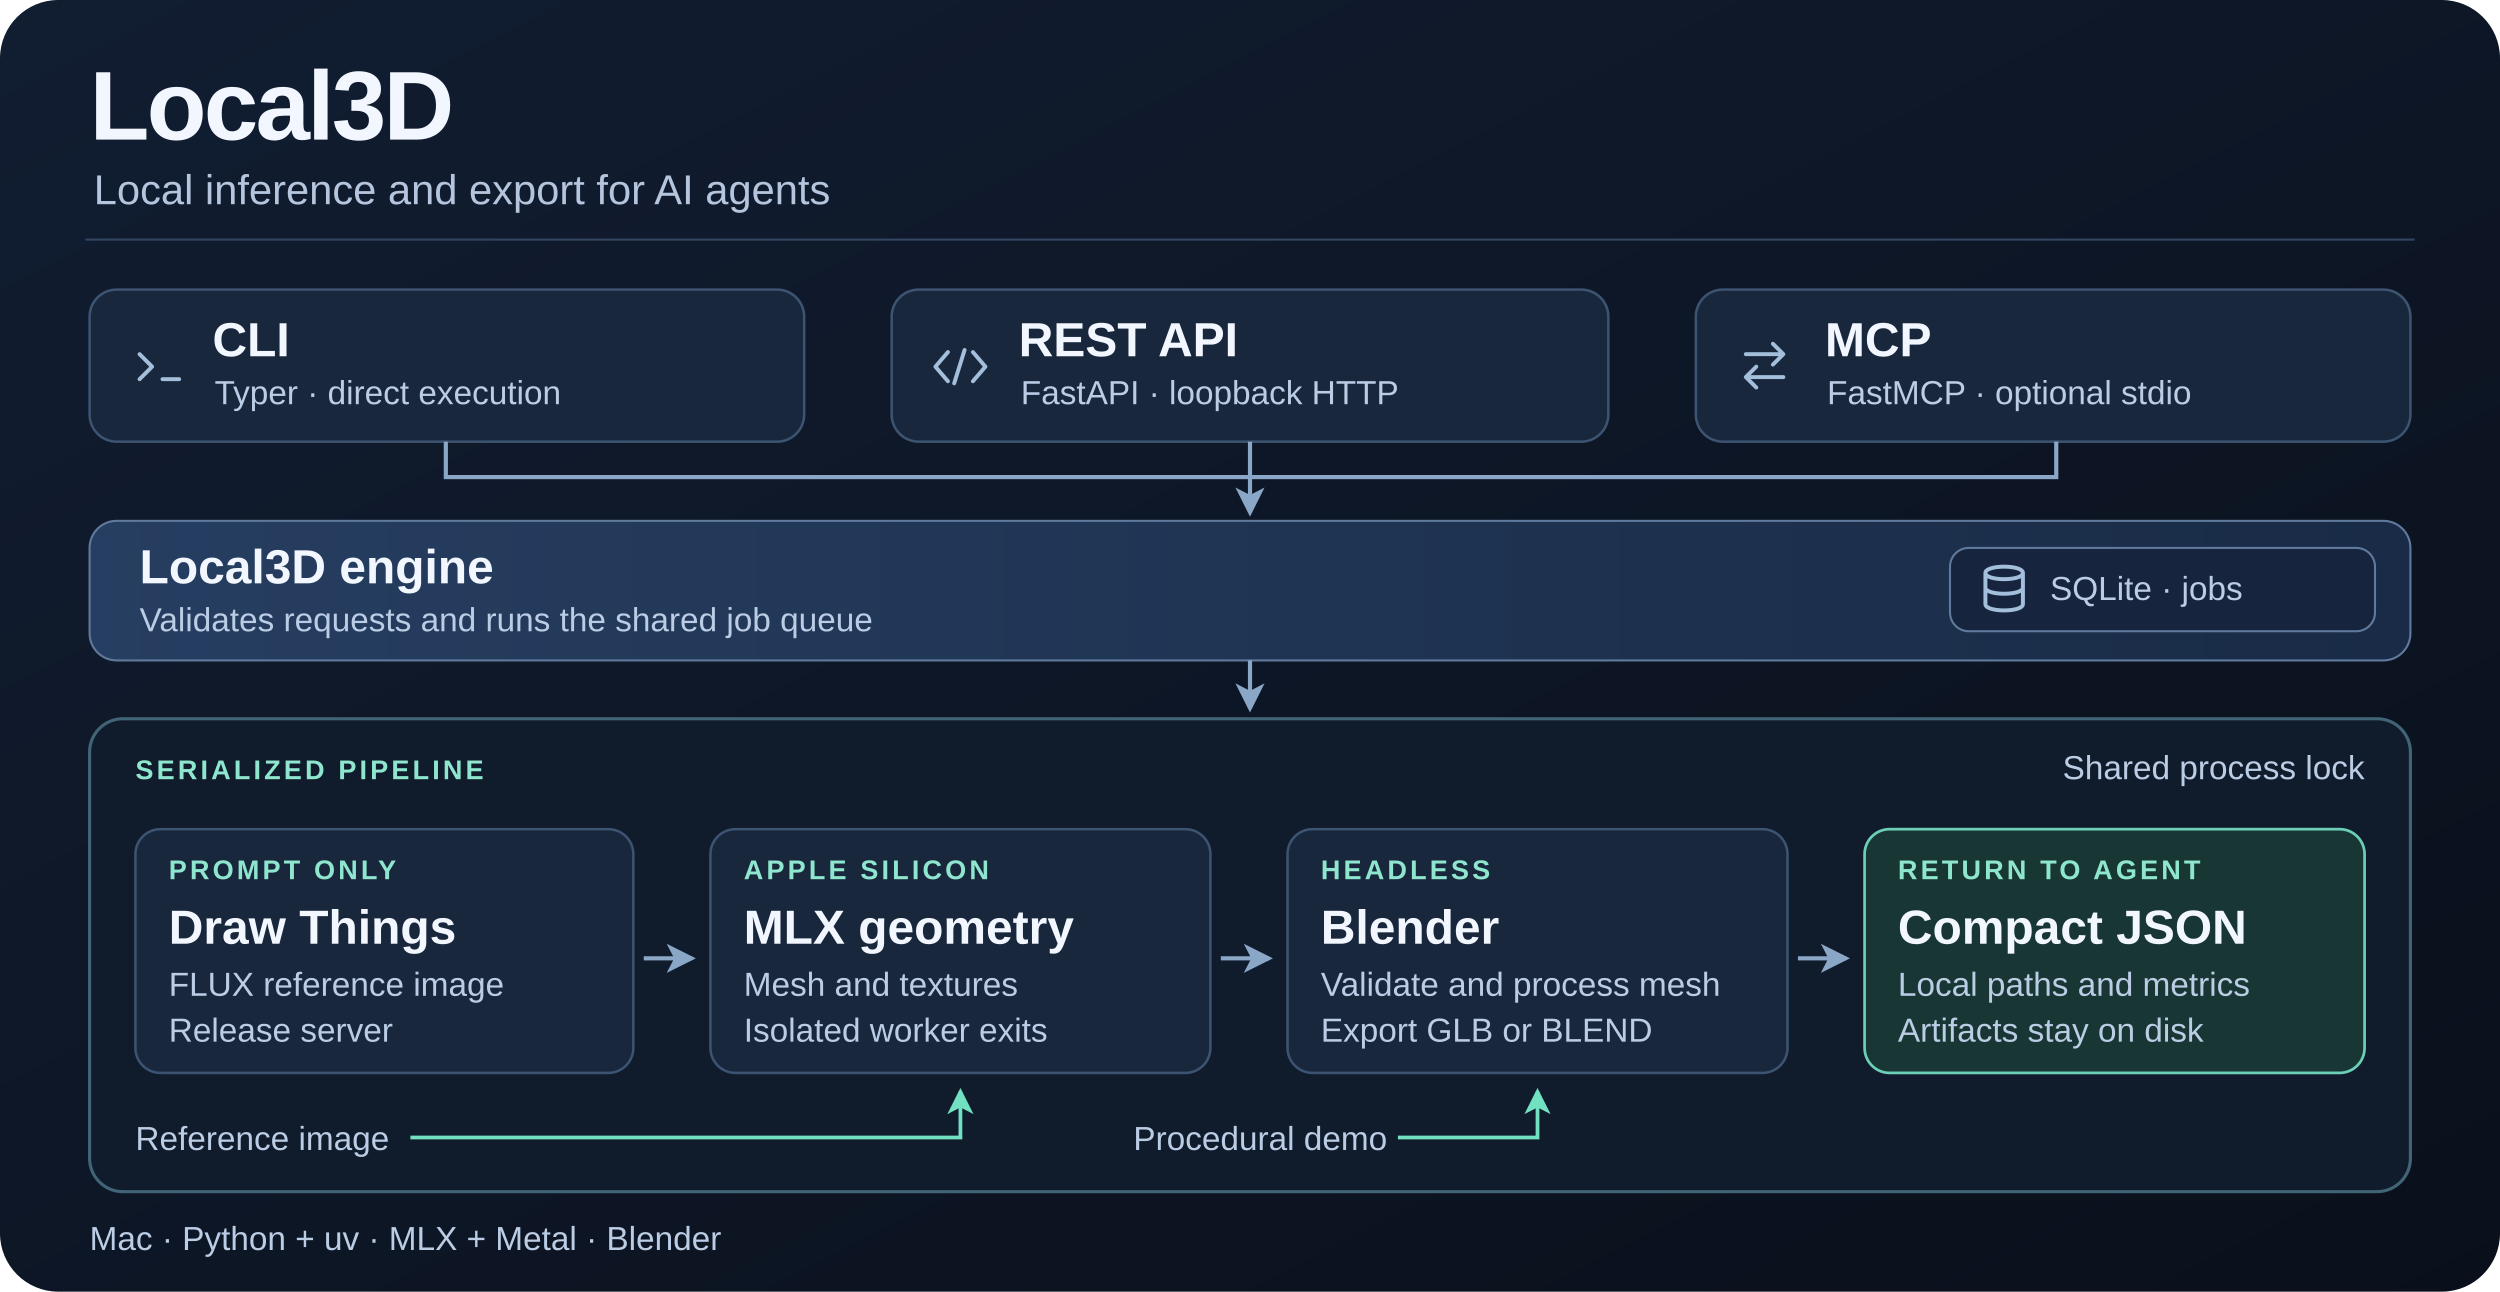
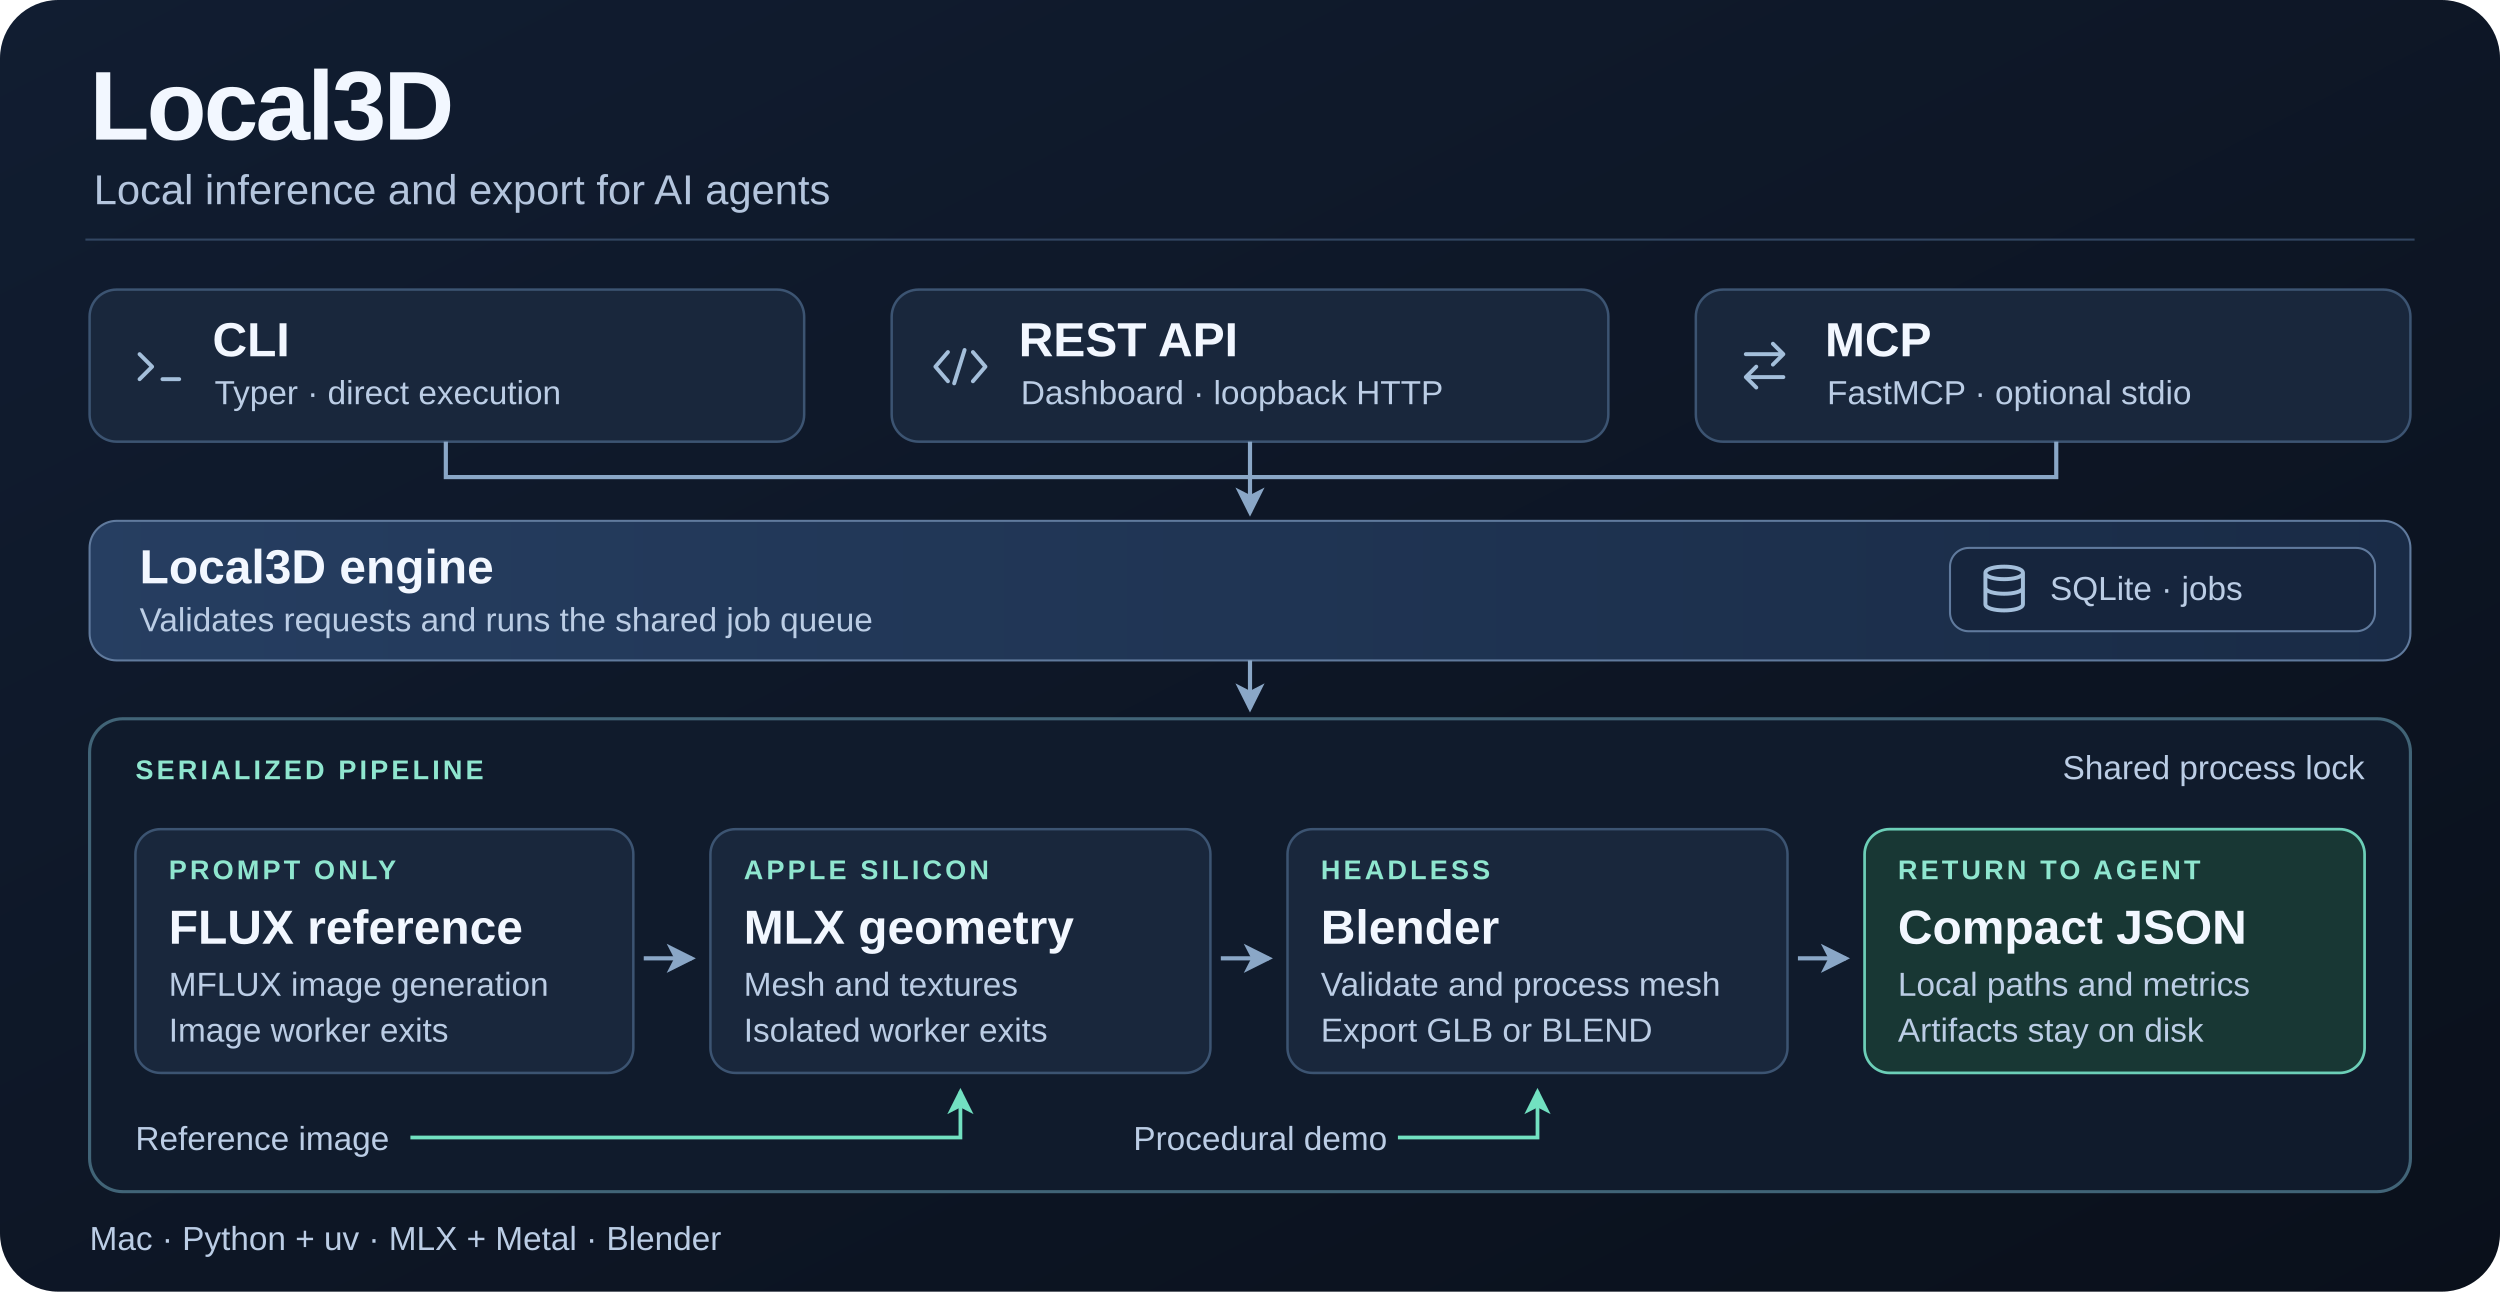
<svg xmlns="http://www.w3.org/2000/svg" viewBox="0 0 1200 620" width="1200" height="620" role="img" aria-labelledby="title desc">
  <defs>
    <linearGradient id="background" x2="1" y2="1" gradientUnits="objectBoundingBox">
      <stop stop-color="#111D31" />
      <stop offset="1" stop-color="#0A101B" />
    </linearGradient>
    <linearGradient id="engine" x2="1" y2="0" gradientUnits="objectBoundingBox">
      <stop stop-color="#263E61" />
      <stop offset="1" stop-color="#192B46" />
    </linearGradient>
    <marker id="arrow" markerWidth="7" markerHeight="7" refX="6" refY="3.5" orient="auto">
      <path d="M0 0 7 3.5 0 7 1.8 3.5Z" fill="#8AA7C7" />
    </marker>
    <marker id="mint-arrow" markerWidth="7" markerHeight="7" refX="6" refY="3.5" orient="auto">
      <path d="M0 0 7 3.5 0 7 1.8 3.5Z" fill="#72E1C1" />
    </marker>
    <style>
      text { font-family: -apple-system, BlinkMacSystemFont, "Segoe UI", Arial, sans-serif }
      .hero { font-weight: 700; font-size: 47px; fill: #F2F7FF; letter-spacing: -1.3px }
      .lede { font-size: 20px; fill: #B4C5DD }
      .head { font-weight: 650; font-size: 23px; fill: #F2F7FF }
      .copy { font-size: 16px; fill: #BBCDE5 }
      .label { font-weight: 700; font-size: 13px; fill: #8FE6CF; letter-spacing: 1.5px }
      .node { fill: #19273C; stroke: #3C5472; stroke-width: 1.2 }
      .line { fill: none; stroke: #8AA7C7; stroke-width: 2; marker-end: url(#arrow) }
      .merge { fill: none; stroke: #8AA7C7; stroke-width: 2 }
      .accent { fill: none; stroke: #72E1C1; stroke-width: 1.8 }
      .icon { fill: none; stroke: #A4BFDB; stroke-width: 1.9; stroke-linecap: round; stroke-linejoin: round }
    </style>
  </defs>
  <rect width="1200" height="620" rx="28" fill="url(#background)" />
  <path d="M41 115H1159" stroke="#324662" />
  <text class="hero" x="43" y="67">Local3D</text>
  <text class="lede" x="45" y="98">Local inference and export for AI agents</text>
  <g>
    <rect class="node" x="43" y="139" width="343" height="73" rx="13" />
    <path class="icon" d="M67 170l6 6-6 6m11 0h8" />
    <text class="head" x="102" y="171">CLI</text>
    <text class="copy" x="103" y="194">Typer · direct execution</text>
    <rect class="node" x="428" y="139" width="344" height="73" rx="13" />
    <path class="icon" d="m455 169-6 7 6 7m12-14 6 7-6 7m-4-15-5 16" />
    <text class="head" x="489" y="171">REST API</text>
-     <text class="copy" x="490" y="194">FastAPI · loopback HTTP</text>
+     <text class="copy" x="490" y="194">Dashboard · loopback HTTP</text>
    <rect class="node" x="814" y="139" width="343" height="73" rx="13" />
    <path class="icon" d="M838 170h18m-5-5 5 5-5 5m5 6h-18m5-5-5 5 5 5" />
    <text class="head" x="876" y="171">MCP</text>
    <text class="copy" x="877" y="194">FastMCP · optional stdio</text>
  </g>
  <path class="merge" d="M214 212v17h773v-17m-387 0v17" />
  <path class="line" d="M600 229v17" />
  <rect x="43" y="250" width="1114" height="67" rx="13" fill="url(#engine)" stroke="#607A9D" />
  <text class="head" x="67" y="280">Local3D engine</text>
  <text class="copy" x="67" y="303">Validates requests and runs the shared job queue</text>
  <rect x="936" y="263" width="204" height="40" rx="9" fill="#16253D" stroke="#607A9D" />
  <path class="icon" d="M953 275c0-4 18-4 18 0v15c0 4-18 4-18 0zm0 0c0 4 18 4 18 0m-18 7c0 4 18 4 18 0" />
  <text class="copy" x="984" y="288">SQLite · jobs</text>
  <path class="line" d="M600 317v23" />
  <rect x="43" y="345" width="1114" height="227" rx="16" fill="#101B2C" stroke="#416477" stroke-width="1.5" />
  <text class="label" x="65" y="374">SERIALIZED PIPELINE</text>
  <text class="copy" x="1135" y="374" text-anchor="end">Shared process lock</text>
  <rect class="node" x="65" y="398" width="239" height="117" rx="12" />
  <text class="label" x="81" y="422">PROMPT ONLY</text>
-   <text class="head" x="81" y="453">Draw Things</text>
-   <text class="copy" x="81" y="478">FLUX reference image</text>
-   <text class="copy" x="81" y="500">Release server</text>
+   <text class="head" x="81" y="453">FLUX reference</text>
+   <text class="copy" x="81" y="478">MFLUX image generation</text>
+   <text class="copy" x="81" y="500">Image worker exits</text>
  <path class="line" d="M309 460h23" />
  <rect class="node" x="341" y="398" width="240" height="117" rx="12" />
  <text class="label" x="357" y="422">APPLE SILICON</text>
  <text class="head" x="357" y="453">MLX geometry</text>
  <text class="copy" x="357" y="478">Mesh and textures</text>
  <text class="copy" x="357" y="500">Isolated worker exits</text>
  <path class="line" d="M586 460h23" />
  <rect class="node" x="618" y="398" width="240" height="117" rx="12" />
  <text class="label" x="634" y="422">HEADLESS</text>
  <text class="head" x="634" y="453">Blender</text>
  <text class="copy" x="634" y="478">Validate and process mesh</text>
  <text class="copy" x="634" y="500">Export GLB or BLEND</text>
  <path class="line" d="M863 460h23" />
  <rect x="895" y="398" width="240" height="117" rx="12" fill="#183734" stroke="#6CCFB8" stroke-width="1.3" />
  <text class="label" x="911" y="422">RETURN TO AGENT</text>
  <text class="head" x="911" y="453">Compact JSON</text>
  <text class="copy" x="911" y="478">Local paths and metrics</text>
  <text class="copy" x="911" y="500">Artifacts stay on disk</text>
  <text class="copy" x="65" y="552">Reference image</text>
  <path class="accent" d="M197 546h264v-22" marker-end="url(#mint-arrow)" />
  <text class="copy" x="544" y="552">Procedural demo</text>
  <path class="accent" d="M671 546h67v-22" marker-end="url(#mint-arrow)" />
  <text class="copy" x="43" y="600">Mac · Python + uv · MLX + Metal · Blender</text>
</svg>
